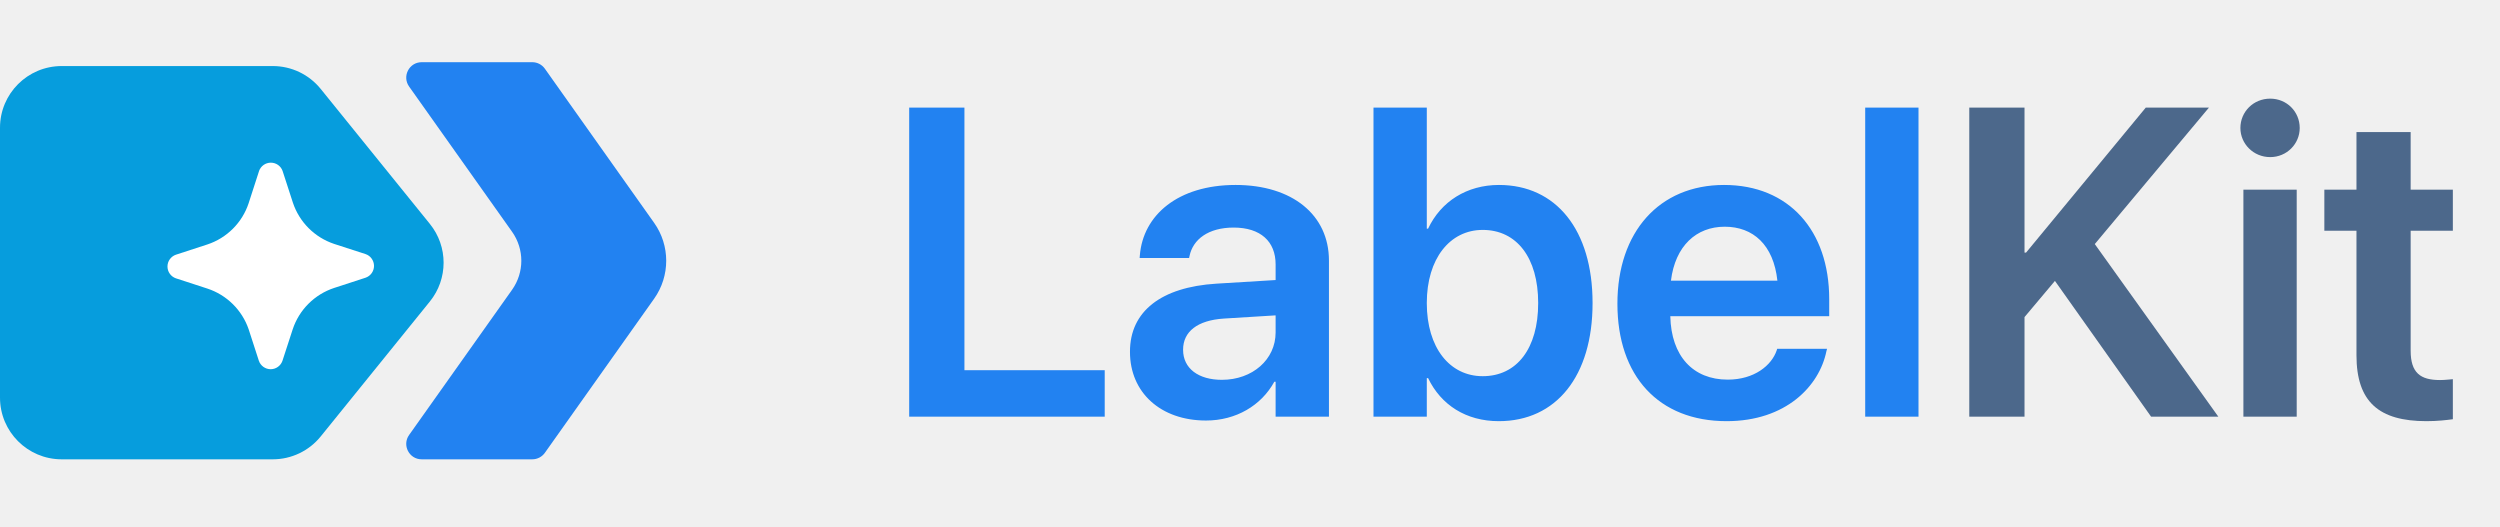
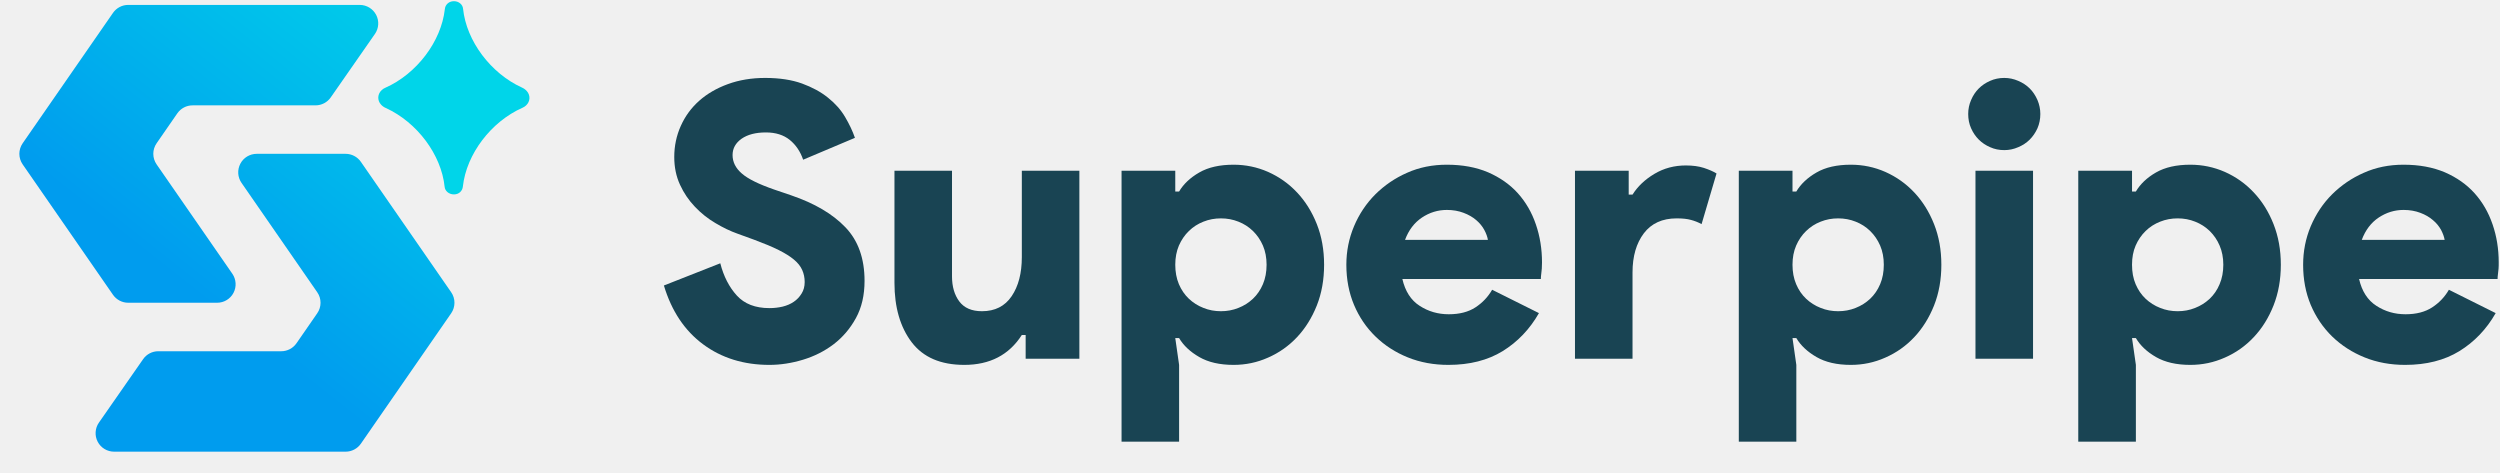
- <svg xmlns="http://www.w3.org/2000/svg" width="114" height="24" viewBox="0 0 114 24" fill="none">
-   <path d="M23.351 13.213C23.913 12.421 23.913 11.361 23.351 10.569L18.655 3.946C18.325 3.48 18.658 2.836 19.229 2.836H24.271C24.499 2.836 24.713 2.946 24.845 3.132L29.829 10.162C30.563 11.197 30.563 12.584 29.829 13.62L24.845 20.649C24.713 20.835 24.499 20.945 24.271 20.945H19.229C18.658 20.945 18.325 20.301 18.655 19.835L23.351 13.213Z" fill="#2282F1" />
-   <path d="M12.438 3.012C13.287 3.012 14.091 3.395 14.625 4.056L19.602 10.21C20.437 11.241 20.437 12.716 19.602 13.748L14.625 19.901C14.091 20.562 13.287 20.945 12.438 20.945L2.814 20.945C1.26 20.945 0 19.686 0 18.132L0 5.825C0 4.271 1.26 3.012 2.814 3.012L12.438 3.012Z" fill="#069DDD" />
-   <path d="M16.674 11.588C16.786 11.626 16.882 11.699 16.949 11.795C17.016 11.889 17.053 12.002 17.055 12.117L17.055 12.125C17.055 12.243 17.018 12.358 16.95 12.454C16.882 12.55 16.786 12.623 16.674 12.662L15.235 13.131C14.796 13.276 14.396 13.522 14.069 13.848C13.741 14.175 13.494 14.574 13.348 15.014L12.879 16.455C12.84 16.566 12.767 16.663 12.671 16.731C12.575 16.799 12.46 16.836 12.342 16.836C12.224 16.836 12.109 16.799 12.013 16.731C11.917 16.663 11.844 16.566 11.805 16.455L11.338 15.014C11.189 14.58 10.941 14.188 10.615 13.866C10.288 13.544 9.892 13.302 9.456 13.159L8.017 12.69C7.906 12.651 7.81 12.579 7.742 12.482C7.673 12.386 7.637 12.271 7.637 12.153C7.637 12.035 7.673 11.92 7.742 11.824C7.81 11.728 7.906 11.655 8.017 11.616L9.456 11.147C9.895 11.002 10.293 10.756 10.62 10.43C10.947 10.103 11.193 9.705 11.338 9.266L11.805 7.823L11.813 7.795C11.853 7.684 11.926 7.589 12.022 7.521C12.118 7.454 12.232 7.418 12.35 7.418C12.467 7.418 12.582 7.454 12.678 7.521C12.774 7.589 12.847 7.684 12.886 7.795L13.354 9.236C13.499 9.675 13.745 10.074 14.071 10.401C14.397 10.728 14.795 10.974 15.233 11.121L16.674 11.588Z" fill="white" />
-   <path d="M41.459 19V4.908H43.978V16.881H50.375V19H41.459ZM54.994 19.176C52.924 19.176 51.527 17.896 51.527 16.051V16.031C51.527 14.195 52.953 13.092 55.463 12.935L58.168 12.77V12.057C58.168 11.012 57.484 10.377 56.254 10.377C55.102 10.377 54.398 10.914 54.242 11.676L54.223 11.764H51.967L51.977 11.646C52.123 9.811 53.715 8.434 56.342 8.434C58.93 8.434 60.6 9.801 60.6 11.881V19H58.168V17.408H58.109C57.514 18.492 56.361 19.176 54.994 19.176ZM53.949 15.953C53.949 16.803 54.652 17.32 55.717 17.32C57.113 17.32 58.168 16.393 58.168 15.162V14.381L55.805 14.527C54.603 14.605 53.949 15.123 53.949 15.943V15.953ZM68.344 19.205C66.85 19.205 65.707 18.463 65.121 17.242H65.062V19H62.631V4.908H65.062V10.426H65.121C65.707 9.186 66.889 8.434 68.353 8.434C70.951 8.434 72.621 10.475 72.621 13.815V13.824C72.621 17.154 70.961 19.205 68.344 19.205ZM67.611 17.154C69.174 17.154 70.141 15.885 70.141 13.824V13.815C70.141 11.754 69.164 10.484 67.611 10.484C66.117 10.484 65.062 11.793 65.062 13.815V13.824C65.062 15.855 66.107 17.154 67.611 17.154ZM78.734 19.205C75.629 19.205 73.754 17.145 73.754 13.854V13.844C73.754 10.582 75.658 8.434 78.617 8.434C81.576 8.434 83.412 10.514 83.412 13.639V14.42H76.166C76.205 16.236 77.201 17.311 78.783 17.311C79.994 17.311 80.785 16.666 81.019 15.973L81.039 15.904H83.314L83.285 16.012C82.963 17.604 81.439 19.205 78.734 19.205ZM78.647 10.338C77.357 10.338 76.391 11.207 76.195 12.799H81.049C80.873 11.158 79.936 10.338 78.647 10.338ZM85.053 19V4.908H87.484V19H85.053Z" fill="#2282F1" />
-   <path d="M89.799 19V4.908H92.318V11.52H92.387L97.846 4.908H100.727L95.522 11.129L101.156 19H98.09L93.705 12.809L92.318 14.459V19H89.799ZM103.52 7.164C102.758 7.164 102.162 6.559 102.162 5.836C102.162 5.094 102.758 4.498 103.52 4.498C104.281 4.498 104.867 5.094 104.867 5.836C104.867 6.559 104.281 7.164 103.52 7.164ZM102.299 19V8.648H104.73V19H102.299ZM110.648 19.205C108.48 19.205 107.455 18.326 107.455 16.197V10.523H105.99V8.648H107.455V6.021H109.926V8.648H111.85V10.523H109.926V15.992C109.926 17.008 110.375 17.33 111.264 17.33C111.498 17.33 111.684 17.301 111.85 17.291V19.117C111.566 19.156 111.137 19.205 110.648 19.205Z" fill="#4C688B" />
+ <svg xmlns="http://www.w3.org/2000/svg" width="111" height="21" viewBox="0 0 111 21" fill="none">
+   <path fill-rule="evenodd" clip-rule="evenodd" d="M8.55 4.678C8.28 4.678 8.028 4.81 7.874 5.031L6.953 6.362C6.758 6.644 6.758 7.016 6.953 7.298L10.315 12.153C10.489 12.404 10.51 12.732 10.368 13.002C10.226 13.273 9.946 13.442 9.64 13.442H5.692C5.423 13.442 5.171 13.31 5.017 13.089L1.006 7.298C0.811 7.016 0.811 6.644 1.006 6.362L5.017 0.572C5.171 0.35 5.423 0.218 5.692 0.218H15.972C16.278 0.218 16.559 0.388 16.701 0.66C16.843 0.931 16.821 1.258 16.646 1.509L14.684 4.326C14.531 4.546 14.279 4.678 14.011 4.678H8.55ZM16.022 19.701C15.868 19.922 15.616 20.054 15.346 20.054H5.066C4.76 20.054 4.48 19.885 4.338 19.614C4.196 19.343 4.217 19.015 4.392 18.764L6.354 15.947C6.508 15.726 6.759 15.595 7.028 15.595H12.489C12.758 15.595 13.01 15.462 13.164 15.241L14.085 13.91C14.281 13.629 14.281 13.256 14.085 12.975L10.723 8.119C10.549 7.868 10.529 7.541 10.671 7.27C10.812 6.999 11.092 6.83 11.398 6.83H15.346C15.616 6.83 15.868 6.963 16.022 7.184L20.032 12.975C20.227 13.256 20.227 13.629 20.032 13.91L16.022 19.701Z" fill="url(#paint0_linear_1782_42842)" />
+   <path d="M34.161 16.201C33.026 16.201 32.047 15.899 31.223 15.291C30.4 14.684 29.818 13.811 29.477 12.676L31.981 11.69C32.129 12.268 32.373 12.745 32.714 13.12C33.054 13.494 33.537 13.68 34.161 13.68C34.366 13.68 34.562 13.658 34.749 13.614C34.936 13.567 35.101 13.498 35.243 13.4C35.385 13.305 35.501 13.181 35.592 13.032C35.683 12.887 35.728 12.716 35.728 12.523C35.728 12.33 35.691 12.152 35.618 11.988C35.544 11.821 35.422 11.668 35.251 11.526C35.081 11.384 34.854 11.242 34.57 11.1C34.286 10.958 33.928 10.809 33.497 10.649L32.748 10.376C32.43 10.264 32.103 10.107 31.768 9.907C31.433 9.711 31.13 9.47 30.857 9.183C30.585 8.899 30.363 8.575 30.193 8.204C30.023 7.837 29.937 7.426 29.937 6.971C29.937 6.484 30.034 6.021 30.227 5.592C30.42 5.159 30.692 4.788 31.044 4.475C31.396 4.162 31.822 3.915 32.322 3.733C32.821 3.551 33.372 3.46 33.974 3.46C34.61 3.46 35.155 3.544 35.609 3.708C36.063 3.875 36.449 4.082 36.767 4.341C37.085 4.595 37.338 4.879 37.525 5.199C37.712 5.516 37.857 5.825 37.959 6.12L35.66 7.091C35.535 6.727 35.337 6.433 35.064 6.211C34.791 5.992 34.44 5.88 34.008 5.88C33.554 5.88 33.193 5.974 32.926 6.16C32.66 6.349 32.526 6.589 32.526 6.884C32.526 7.193 32.662 7.466 32.935 7.702C33.207 7.942 33.69 8.179 34.383 8.419L35.132 8.674C36.166 9.027 36.966 9.496 37.534 10.089C38.101 10.678 38.386 11.471 38.386 12.472C38.386 13.109 38.258 13.658 38.002 14.124C37.747 14.589 37.417 14.975 37.014 15.284C36.611 15.59 36.157 15.819 35.652 15.972C35.147 16.125 34.65 16.201 34.161 16.201Z" fill="#194453" />
+   <path d="M45.539 14.873H45.369C44.801 15.761 43.949 16.201 42.814 16.201C41.769 16.201 40.991 15.866 40.48 15.197C39.97 14.527 39.714 13.647 39.714 12.556V7.582H42.269V12.268C42.269 12.723 42.377 13.094 42.592 13.382C42.808 13.672 43.143 13.818 43.597 13.818C44.176 13.818 44.617 13.596 44.917 13.152C45.218 12.709 45.369 12.13 45.369 11.417V7.582H47.924V15.928H45.539V14.873Z" fill="#194453" />
+   <path d="M52.182 8.503H52.352C52.545 8.175 52.843 7.891 53.246 7.659C53.65 7.426 54.157 7.313 54.771 7.313C55.305 7.313 55.815 7.418 56.304 7.633C56.792 7.851 57.221 8.153 57.59 8.546C57.959 8.939 58.251 9.405 58.467 9.951C58.683 10.496 58.79 11.097 58.79 11.755C58.79 12.414 58.683 13.018 58.467 13.563C58.251 14.105 57.959 14.575 57.59 14.968C57.221 15.361 56.792 15.663 56.304 15.877C55.815 16.096 55.305 16.201 54.771 16.201C54.157 16.201 53.65 16.085 53.246 15.852C52.843 15.619 52.545 15.339 52.352 15.011H52.182L52.352 16.201V19.61H49.797V7.582H52.182V8.503ZM54.209 9.696C53.936 9.696 53.678 9.743 53.434 9.841C53.19 9.936 52.974 10.074 52.787 10.256C52.599 10.438 52.452 10.656 52.343 10.904C52.236 11.155 52.182 11.439 52.182 11.755C52.182 12.075 52.236 12.363 52.343 12.617C52.452 12.872 52.599 13.087 52.787 13.265C52.974 13.44 53.19 13.578 53.434 13.672C53.678 13.771 53.936 13.818 54.209 13.818C54.481 13.818 54.739 13.771 54.984 13.672C55.228 13.578 55.444 13.44 55.631 13.265C55.818 13.087 55.966 12.872 56.074 12.617C56.182 12.363 56.236 12.075 56.236 11.755C56.236 11.439 56.182 11.155 56.074 10.904C55.966 10.656 55.818 10.438 55.631 10.256C55.444 10.074 55.228 9.936 54.984 9.841C54.739 9.743 54.481 9.696 54.209 9.696Z" fill="#194453" />
+   <path d="M68.329 13.902C67.92 14.618 67.383 15.179 66.719 15.59C66.055 15.997 65.251 16.201 64.309 16.201C63.662 16.201 63.062 16.092 62.512 15.87C61.961 15.648 61.481 15.339 61.073 14.942C60.664 14.546 60.346 14.076 60.119 13.538C59.892 12.996 59.778 12.403 59.778 11.755C59.778 11.155 59.892 10.584 60.119 10.045C60.346 9.507 60.661 9.034 61.064 8.63C61.467 8.23 61.939 7.906 62.478 7.67C63.017 7.429 63.605 7.313 64.241 7.313C64.933 7.313 65.544 7.426 66.072 7.651C66.6 7.881 67.04 8.19 67.392 8.579C67.744 8.972 68.011 9.43 68.192 9.962C68.374 10.489 68.465 11.053 68.465 11.653C68.465 11.744 68.462 11.835 68.456 11.926C68.451 12.017 68.442 12.097 68.431 12.166C68.419 12.246 68.414 12.319 68.414 12.388H62.265C62.39 12.93 62.645 13.331 63.032 13.578C63.418 13.829 63.849 13.953 64.326 13.953C64.803 13.953 65.197 13.851 65.51 13.647C65.822 13.443 66.069 13.181 66.251 12.865L68.329 13.902ZM66.063 10.649C66.041 10.514 65.987 10.365 65.901 10.205C65.816 10.049 65.697 9.903 65.544 9.772C65.391 9.641 65.203 9.532 64.982 9.449C64.76 9.365 64.513 9.321 64.241 9.321C63.843 9.321 63.474 9.434 63.134 9.66C62.793 9.889 62.543 10.22 62.384 10.649H66.063Z" fill="#194453" />
+   <path d="M69.929 7.582H72.314V8.641H72.484C72.712 8.277 73.035 7.971 73.455 7.72C73.875 7.469 74.341 7.346 74.852 7.346C75.159 7.346 75.425 7.382 75.652 7.455C75.88 7.531 76.067 7.611 76.214 7.702L75.55 9.951C75.403 9.871 75.247 9.809 75.082 9.765C74.917 9.718 74.704 9.696 74.443 9.696C73.807 9.696 73.322 9.918 72.987 10.358C72.652 10.802 72.484 11.38 72.484 12.097V15.928H69.929V7.582Z" fill="#194453" />
+   <path d="M79.587 8.503H79.757C79.951 8.175 80.249 7.891 80.652 7.659C81.055 7.426 81.563 7.313 82.176 7.313C82.71 7.313 83.221 7.418 83.709 7.633C84.197 7.851 84.626 8.153 84.995 8.546C85.364 8.939 85.656 9.405 85.872 9.951C86.088 10.496 86.196 11.097 86.196 11.755C86.196 12.414 86.088 13.018 85.872 13.563C85.656 14.105 85.364 14.575 84.995 14.968C84.626 15.361 84.197 15.663 83.709 15.877C83.221 16.096 82.71 16.201 82.176 16.201C81.563 16.201 81.055 16.085 80.652 15.852C80.249 15.619 79.951 15.339 79.757 15.011H79.587L79.757 16.201V19.61H77.203V7.582H79.587V8.503ZM81.614 9.696C81.341 9.696 81.083 9.743 80.839 9.841C80.595 9.936 80.379 10.074 80.192 10.256C80.004 10.438 79.857 10.656 79.749 10.904C79.641 11.155 79.587 11.439 79.587 11.755C79.587 12.075 79.641 12.363 79.749 12.617C79.857 12.872 80.004 13.087 80.192 13.265C80.379 13.44 80.595 13.578 80.839 13.672C81.083 13.771 81.341 13.818 81.614 13.818C81.886 13.818 82.145 13.771 82.389 13.672C82.633 13.578 82.849 13.44 83.036 13.265C83.223 13.087 83.371 12.872 83.479 12.617C83.587 12.363 83.641 12.075 83.641 11.755C83.641 11.439 83.587 11.155 83.479 10.904C83.371 10.656 83.223 10.438 83.036 10.256C82.849 10.074 82.633 9.936 82.389 9.841C82.145 9.743 81.886 9.696 81.614 9.696Z" fill="#194453" />
+   <path d="M88.989 6.665C88.762 6.665 88.552 6.622 88.359 6.534C88.166 6.451 87.998 6.338 87.856 6.196C87.714 6.054 87.601 5.887 87.516 5.694C87.43 5.501 87.388 5.29 87.388 5.061C87.388 4.846 87.43 4.639 87.516 4.442C87.601 4.242 87.714 4.071 87.856 3.93C87.998 3.788 88.166 3.675 88.359 3.591C88.552 3.504 88.762 3.46 88.989 3.46C89.205 3.46 89.412 3.504 89.611 3.591C89.809 3.675 89.98 3.788 90.122 3.93C90.263 4.071 90.376 4.242 90.464 4.442C90.547 4.639 90.591 4.846 90.591 5.061C90.591 5.29 90.547 5.501 90.464 5.694C90.376 5.887 90.263 6.054 90.122 6.196C89.98 6.338 89.809 6.451 89.611 6.534C89.412 6.622 89.205 6.665 88.989 6.665ZM87.711 15.928V7.582H90.267V15.928H87.711Z" fill="#194453" />
+   <path d="M94.662 8.503H94.833C95.026 8.175 95.32 7.891 95.724 7.659C96.128 7.426 96.638 7.313 97.249 7.313C97.784 7.313 98.293 7.418 98.784 7.633C99.272 7.851 99.701 8.153 100.068 8.546C100.439 8.939 100.73 9.405 100.945 9.951C101.16 10.496 101.269 11.097 101.269 11.755C101.269 12.414 101.16 13.018 100.945 13.563C100.73 14.105 100.439 14.575 100.068 14.968C99.701 15.361 99.272 15.663 98.784 15.877C98.293 16.096 97.784 16.201 97.249 16.201C96.638 16.201 96.128 16.085 95.724 15.852C95.32 15.619 95.026 15.339 94.833 15.011H94.662L94.833 16.201V19.61H92.275V7.582H94.662V8.503ZM96.689 9.696C96.416 9.696 96.157 9.743 95.913 9.841C95.67 9.936 95.451 10.074 95.266 10.256C95.077 10.438 94.931 10.656 94.822 10.904C94.713 11.155 94.662 11.439 94.662 11.755C94.662 12.075 94.713 12.363 94.822 12.617C94.931 12.872 95.077 13.087 95.266 13.265C95.451 13.44 95.67 13.578 95.913 13.672C96.157 13.771 96.416 13.818 96.689 13.818C96.961 13.818 97.22 13.771 97.463 13.672C97.707 13.578 97.922 13.44 98.111 13.265C98.297 13.087 98.446 12.872 98.551 12.617C98.66 12.363 98.715 12.075 98.715 11.755C98.715 11.439 98.66 11.155 98.551 10.904C98.446 10.656 98.297 10.438 98.111 10.256C97.922 10.074 97.707 9.936 97.463 9.841C97.22 9.743 96.961 9.696 96.689 9.696Z" fill="#194453" />
+   <path d="M110.808 13.902C110.401 14.618 109.862 15.179 109.197 15.59C108.534 15.997 107.73 16.201 106.788 16.201C106.14 16.201 105.54 16.092 104.991 15.87C104.441 15.648 103.961 15.339 103.55 14.942C103.143 14.546 102.826 14.076 102.597 13.538C102.371 12.996 102.259 12.403 102.259 11.755C102.259 11.155 102.371 10.584 102.597 10.045C102.826 9.507 103.139 9.034 103.543 8.63C103.947 8.23 104.416 7.906 104.958 7.67C105.497 7.429 106.082 7.313 106.719 7.313C107.414 7.313 108.021 7.426 108.553 7.651C109.08 7.881 109.52 8.19 109.87 8.579C110.222 8.972 110.488 9.43 110.67 9.962C110.852 10.489 110.943 11.053 110.943 11.653C110.943 11.744 110.943 11.835 110.936 11.926C110.928 12.017 110.921 12.097 110.91 12.166C110.899 12.246 110.892 12.319 110.892 12.388H104.743C104.867 12.93 105.125 13.331 105.511 13.578C105.897 13.829 106.326 13.953 106.806 13.953C107.283 13.953 107.676 13.851 107.989 13.647C108.302 13.443 108.549 13.181 108.731 12.865L110.808 13.902ZM108.542 10.649C108.52 10.514 108.465 10.365 108.382 10.205C108.294 10.049 108.178 9.903 108.021 9.772C107.869 9.641 107.683 9.532 107.461 9.449C107.239 9.365 106.992 9.321 106.719 9.321C106.322 9.321 105.955 9.434 105.613 9.66C105.271 9.889 105.024 10.22 104.863 10.649H108.542Z" fill="#194453" />
+   <path fill-rule="evenodd" clip-rule="evenodd" d="M16.913 4.639C16.744 4.452 16.759 4.174 16.946 4.003C16.99 3.959 17.043 3.924 17.103 3.899C18.498 3.283 19.593 1.841 19.751 0.404C19.769 0.205 19.934 0.054 20.145 0.054H20.164C20.365 0.054 20.543 0.197 20.56 0.387C20.708 1.819 21.79 3.259 23.174 3.887C23.259 3.924 23.332 3.979 23.39 4.043C23.559 4.231 23.545 4.509 23.358 4.68C23.314 4.723 23.261 4.758 23.2 4.784C21.806 5.399 20.709 6.842 20.552 8.279C20.534 8.478 20.375 8.631 20.164 8.631H20.145C19.944 8.631 19.759 8.486 19.742 8.296C19.595 6.864 18.512 5.424 17.129 4.795C17.044 4.759 16.97 4.704 16.913 4.639Z" fill="#00D5E9" />
+   <defs>
+     <linearGradient id="paint0_linear_1782_42842" x1="21.767" y1="0.218" x2="10.52" y2="14.479" gradientUnits="userSpaceOnUse">
+       <stop stop-color="#00D5E9" />
+       <stop offset="1" stop-color="#009CEE" />
+     </linearGradient>
+   </defs>
</svg>
